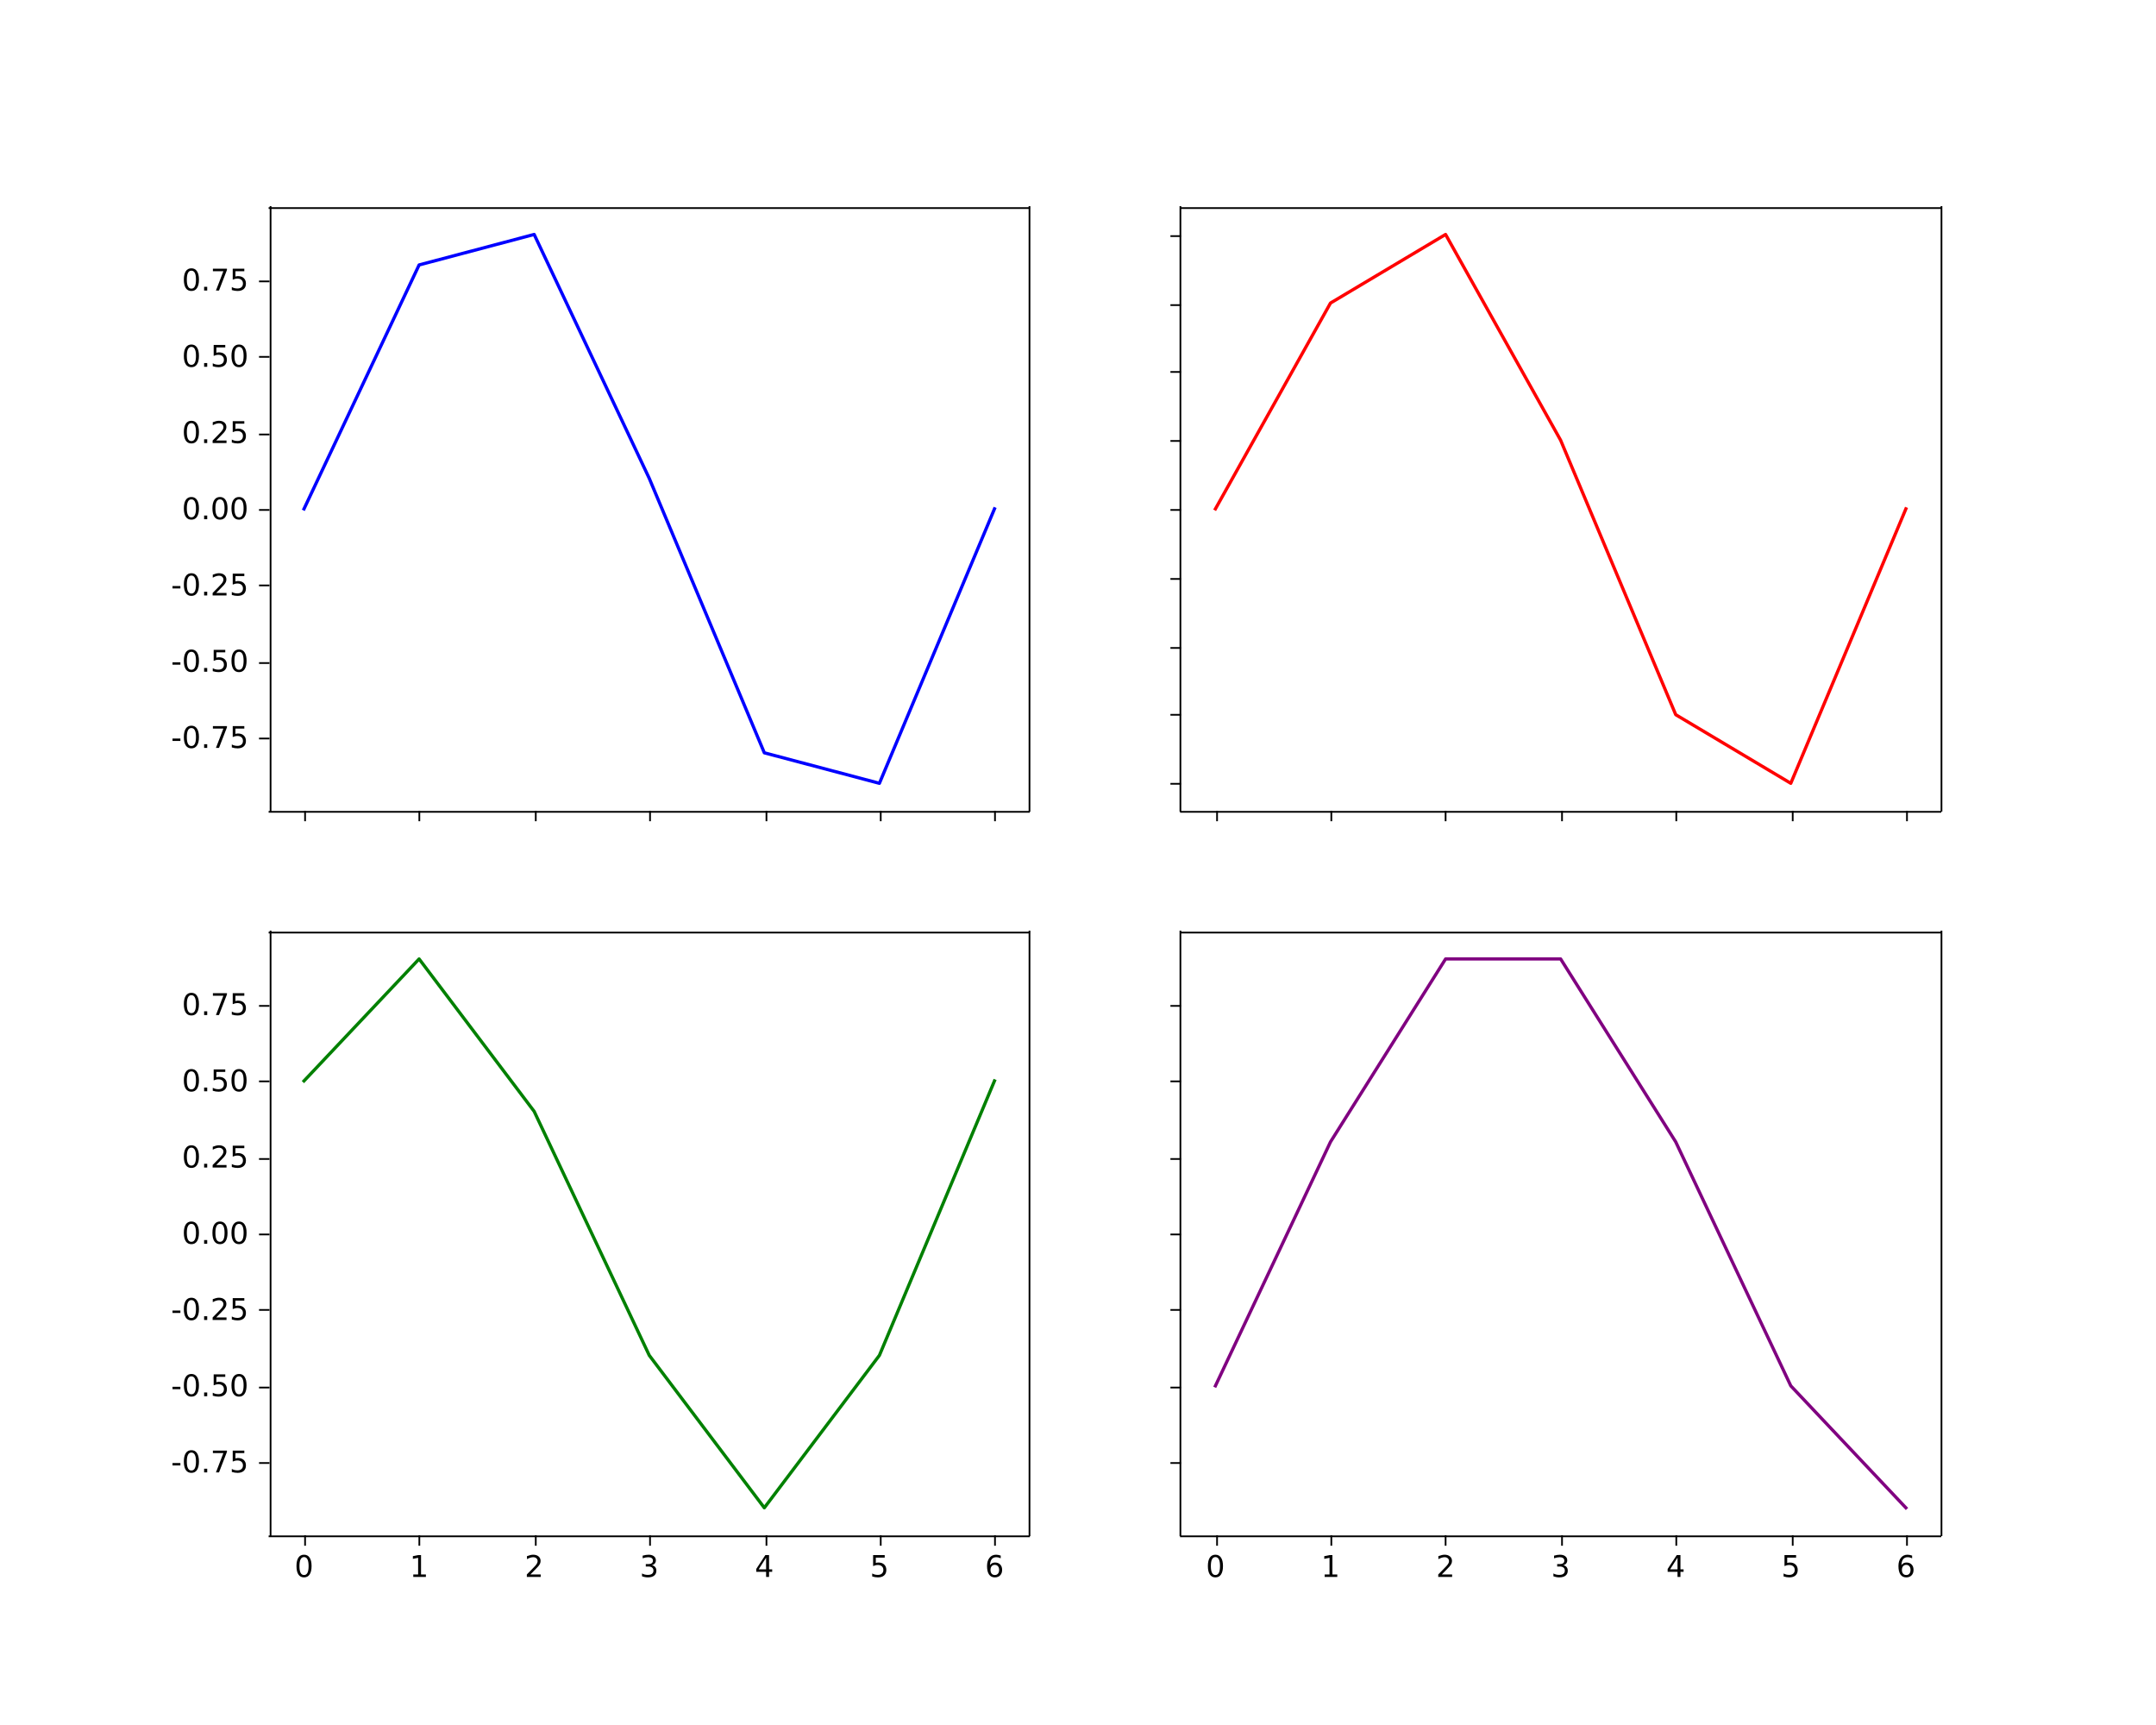
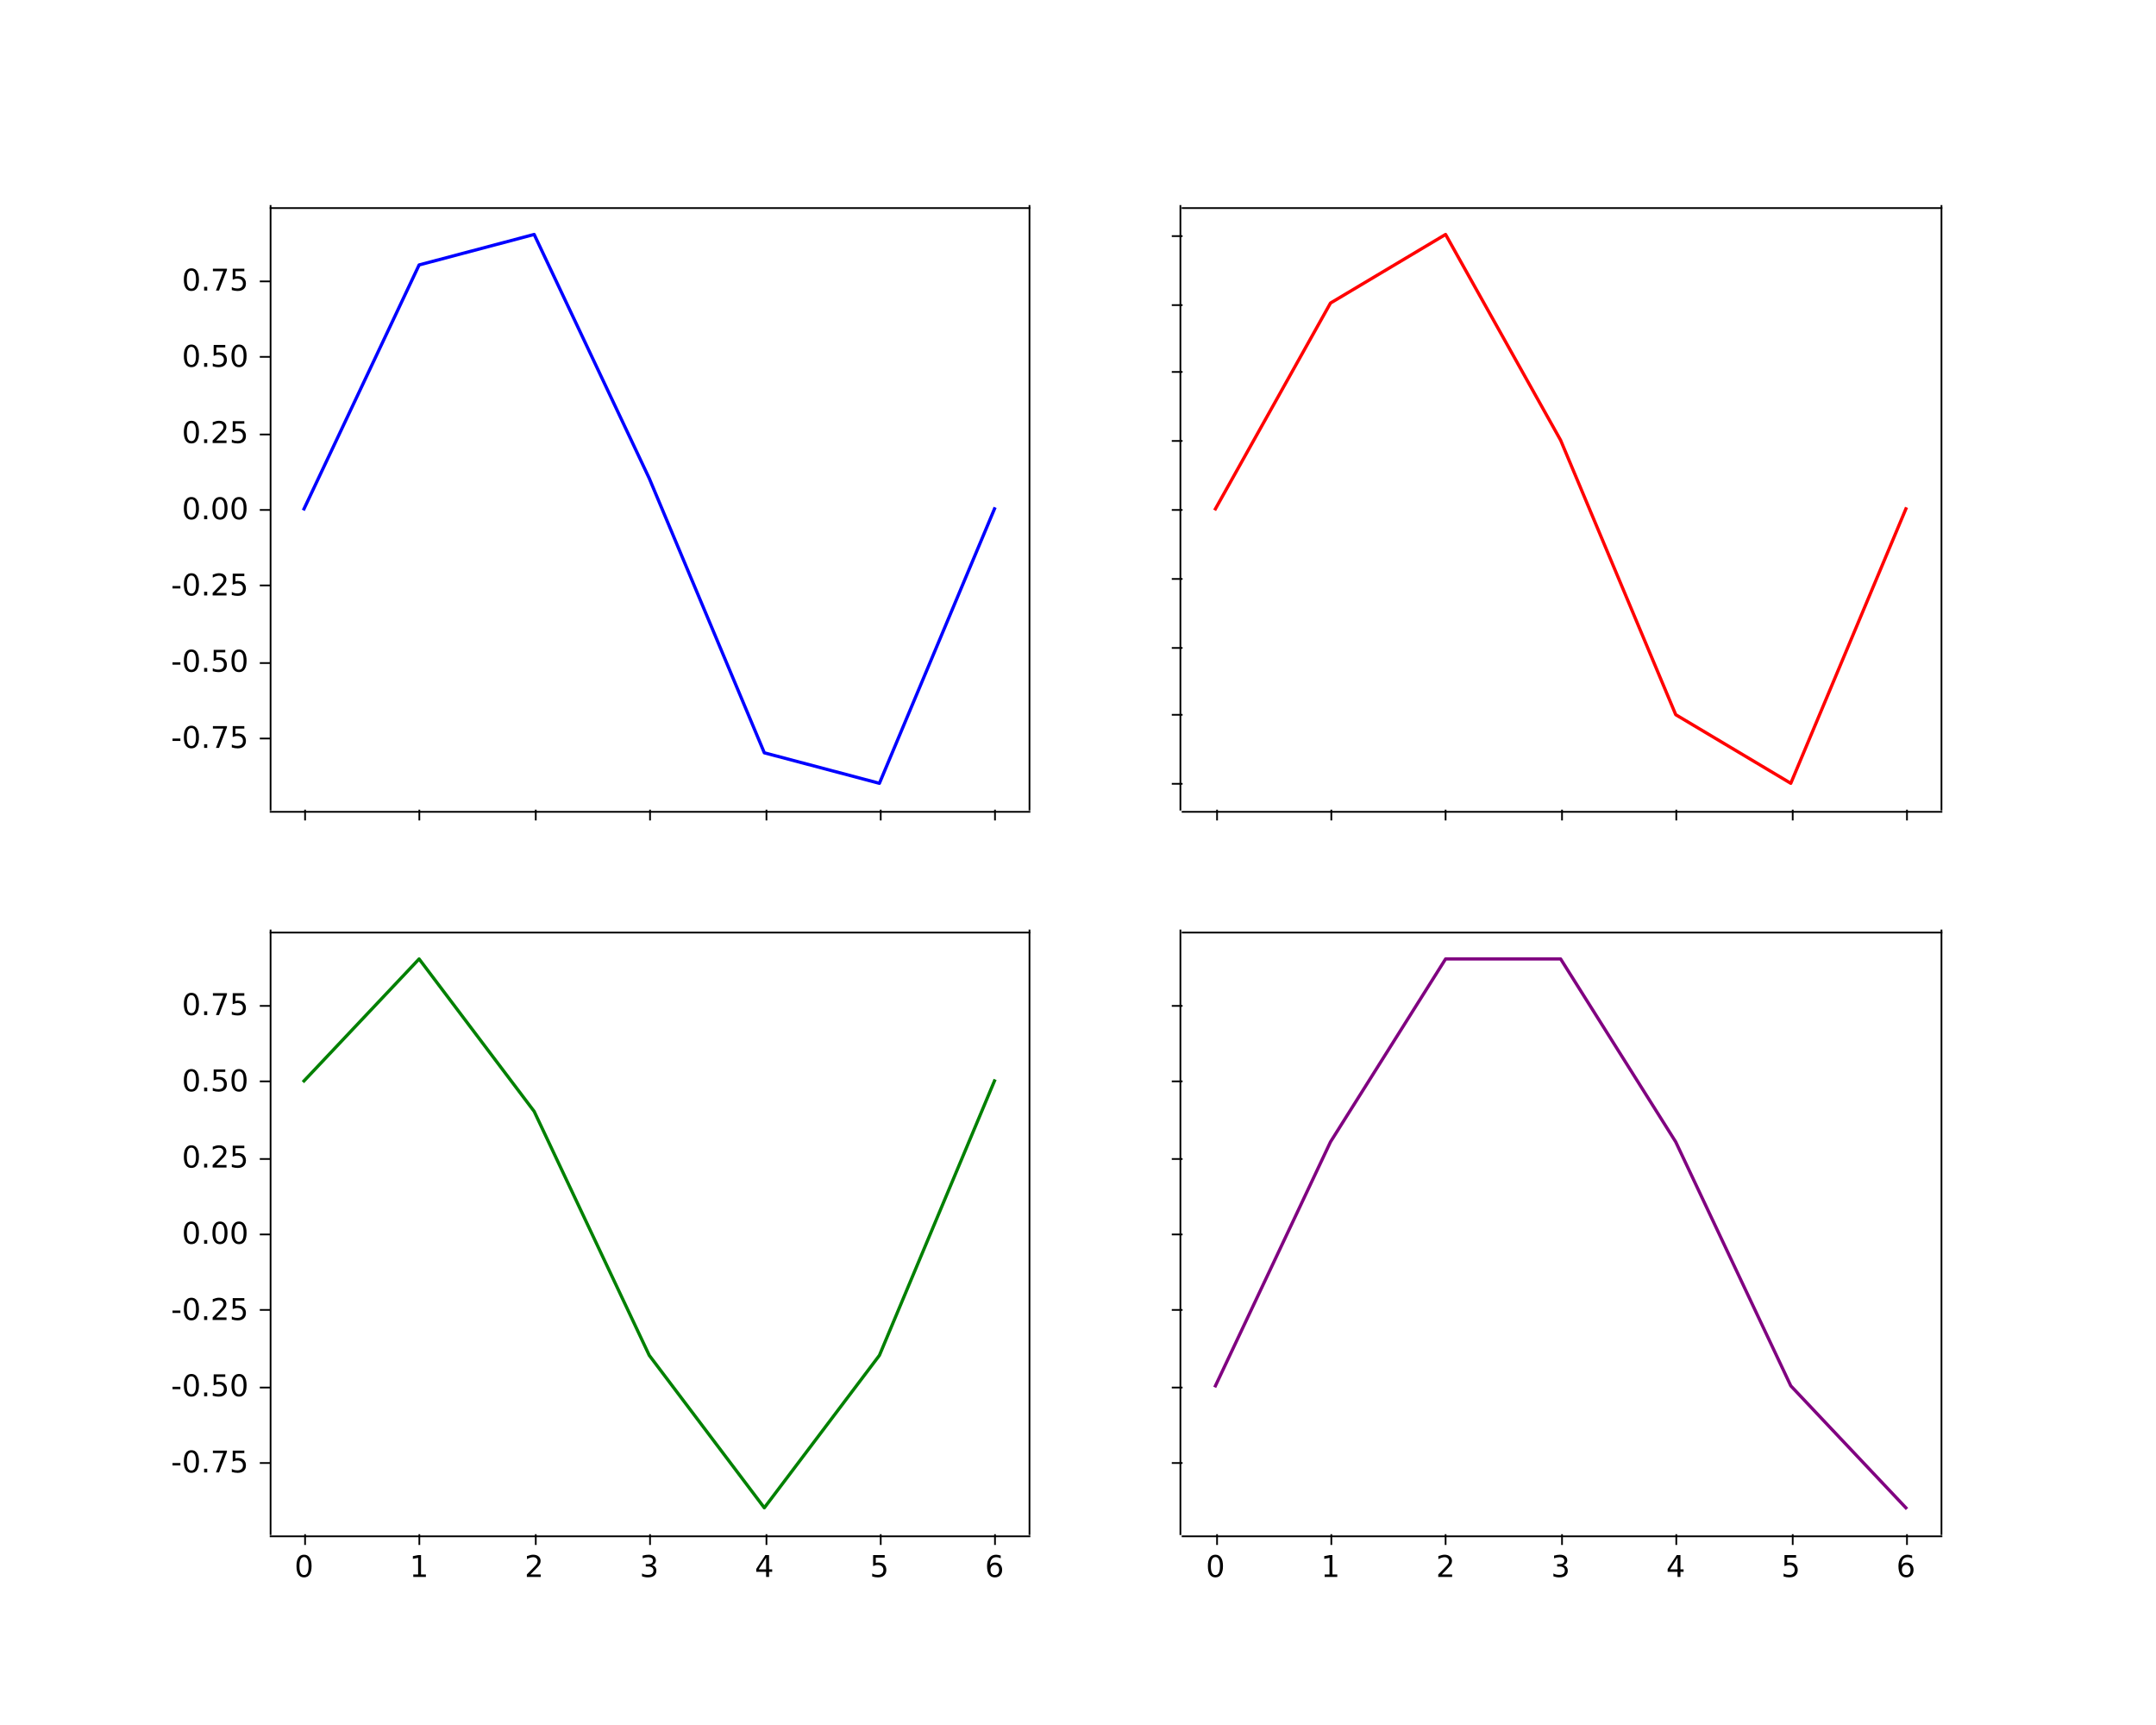
<svg xmlns="http://www.w3.org/2000/svg" width="1000" height="800" viewBox="0 0 1000 800">
  <defs>
</defs>
  <g transform="translate(0,800) scale(1,-1)">
    <rect width="1000" height="800" fill="white" />
    <path d="M 0.00 0.00 L 1000.00 0.00 L 1000.00 800.00 L 0.00 800.00 L 0.00 0.00 Z " fill="#FFFFFF" fill-opacity="1.00" stroke="#000000" stroke-opacity="1.00" stroke-width="0.00" stroke-linecap="butt" stroke-linejoin="miter" />
    <path d="M 547.73 88.00 L 900.00 88.00 L 900.00 368.00 L 547.73 368.00 L 547.73 88.00 Z " fill="#FFFFFF" fill-opacity="1.00" stroke="none" stroke-opacity="0.00" stroke-width="0.00" stroke-linecap="butt" stroke-linejoin="miter" />
    <path d="M 563.74 157.29 L 617.11 270.42 L 670.49 355.27 L 723.86 355.27 L 777.24 270.42 L 830.61 157.29 L 883.99 100.73 " fill="none" fill-opacity="0.00" stroke="#800080" stroke-opacity="1.00" stroke-width="1.50" stroke-linecap="square" stroke-linejoin="round" />
-     <path d="M 564.50 88.00 L 564.50 83.14 " fill="none" fill-opacity="0.00" stroke="#000000" stroke-opacity="1.00" stroke-width="0.80" stroke-linecap="butt" stroke-linejoin="miter" />
+     <path d="M 564.50 88.50 L 564.50 83.50 " fill="none" fill-opacity="0.00" stroke="#000000" stroke-opacity="1.00" stroke-width="0.80" stroke-linecap="butt" stroke-linejoin="miter" />
    <text font-family="DejaVu Sans" font-size="13.89" fill="#000000" fill-opacity="1.00" text-anchor="middle" dominant-baseline="text-before-edge" transform="translate(563.74,78.28) scale(1,-1)">0</text>
-     <path d="M 617.50 88.00 L 617.50 83.14 " fill="none" fill-opacity="0.00" stroke="#000000" stroke-opacity="1.00" stroke-width="0.80" stroke-linecap="butt" stroke-linejoin="miter" />
+     <path d="M 617.50 88.50 L 617.50 83.50 " fill="none" fill-opacity="0.00" stroke="#000000" stroke-opacity="1.00" stroke-width="0.80" stroke-linecap="butt" stroke-linejoin="miter" />
    <text font-family="DejaVu Sans" font-size="13.89" fill="#000000" fill-opacity="1.00" text-anchor="middle" dominant-baseline="text-before-edge" transform="translate(617.11,78.28) scale(1,-1)">1</text>
-     <path d="M 670.50 88.00 L 670.50 83.14 " fill="none" fill-opacity="0.00" stroke="#000000" stroke-opacity="1.00" stroke-width="0.80" stroke-linecap="butt" stroke-linejoin="miter" />
+     <path d="M 670.50 88.50 L 670.50 83.50 " fill="none" fill-opacity="0.00" stroke="#000000" stroke-opacity="1.00" stroke-width="0.80" stroke-linecap="butt" stroke-linejoin="miter" />
    <text font-family="DejaVu Sans" font-size="13.89" fill="#000000" fill-opacity="1.00" text-anchor="middle" dominant-baseline="text-before-edge" transform="translate(670.49,78.28) scale(1,-1)">2</text>
-     <path d="M 724.50 88.00 L 724.50 83.14 " fill="none" fill-opacity="0.00" stroke="#000000" stroke-opacity="1.00" stroke-width="0.80" stroke-linecap="butt" stroke-linejoin="miter" />
+     <path d="M 724.50 88.50 L 724.50 83.50 " fill="none" fill-opacity="0.00" stroke="#000000" stroke-opacity="1.00" stroke-width="0.80" stroke-linecap="butt" stroke-linejoin="miter" />
    <text font-family="DejaVu Sans" font-size="13.89" fill="#000000" fill-opacity="1.00" text-anchor="middle" dominant-baseline="text-before-edge" transform="translate(723.86,78.28) scale(1,-1)">3</text>
-     <path d="M 777.50 88.00 L 777.50 83.14 " fill="none" fill-opacity="0.00" stroke="#000000" stroke-opacity="1.00" stroke-width="0.80" stroke-linecap="butt" stroke-linejoin="miter" />
+     <path d="M 777.50 88.50 L 777.50 83.50 " fill="none" fill-opacity="0.00" stroke="#000000" stroke-opacity="1.00" stroke-width="0.80" stroke-linecap="butt" stroke-linejoin="miter" />
    <text font-family="DejaVu Sans" font-size="13.89" fill="#000000" fill-opacity="1.00" text-anchor="middle" dominant-baseline="text-before-edge" transform="translate(777.24,78.28) scale(1,-1)">4</text>
-     <path d="M 831.50 88.00 L 831.50 83.14 " fill="none" fill-opacity="0.00" stroke="#000000" stroke-opacity="1.00" stroke-width="0.80" stroke-linecap="butt" stroke-linejoin="miter" />
+     <path d="M 831.50 88.50 L 831.50 83.50 " fill="none" fill-opacity="0.00" stroke="#000000" stroke-opacity="1.00" stroke-width="0.80" stroke-linecap="butt" stroke-linejoin="miter" />
    <text font-family="DejaVu Sans" font-size="13.89" fill="#000000" fill-opacity="1.00" text-anchor="middle" dominant-baseline="text-before-edge" transform="translate(830.61,78.28) scale(1,-1)">5</text>
-     <path d="M 884.50 88.00 L 884.50 83.14 " fill="none" fill-opacity="0.00" stroke="#000000" stroke-opacity="1.00" stroke-width="0.80" stroke-linecap="butt" stroke-linejoin="miter" />
+     <path d="M 884.50 88.50 L 884.50 83.50 " fill="none" fill-opacity="0.00" stroke="#000000" stroke-opacity="1.00" stroke-width="0.80" stroke-linecap="butt" stroke-linejoin="miter" />
    <text font-family="DejaVu Sans" font-size="13.89" fill="#000000" fill-opacity="1.00" text-anchor="middle" dominant-baseline="text-before-edge" transform="translate(883.99,78.28) scale(1,-1)">6</text>
-     <path d="M 547.73 121.50 L 542.87 121.50 " fill="none" fill-opacity="0.00" stroke="#000000" stroke-opacity="1.00" stroke-width="0.80" stroke-linecap="butt" stroke-linejoin="miter" />
-     <path d="M 547.73 156.50 L 542.87 156.50 " fill="none" fill-opacity="0.00" stroke="#000000" stroke-opacity="1.00" stroke-width="0.80" stroke-linecap="butt" stroke-linejoin="miter" />
-     <path d="M 547.73 192.50 L 542.87 192.50 " fill="none" fill-opacity="0.00" stroke="#000000" stroke-opacity="1.00" stroke-width="0.80" stroke-linecap="butt" stroke-linejoin="miter" />
-     <path d="M 547.73 227.50 L 542.87 227.50 " fill="none" fill-opacity="0.00" stroke="#000000" stroke-opacity="1.00" stroke-width="0.80" stroke-linecap="butt" stroke-linejoin="miter" />
-     <path d="M 547.73 262.50 L 542.87 262.50 " fill="none" fill-opacity="0.00" stroke="#000000" stroke-opacity="1.00" stroke-width="0.80" stroke-linecap="butt" stroke-linejoin="miter" />
-     <path d="M 547.73 298.50 L 542.87 298.50 " fill="none" fill-opacity="0.00" stroke="#000000" stroke-opacity="1.00" stroke-width="0.80" stroke-linecap="butt" stroke-linejoin="miter" />
-     <path d="M 547.73 333.50 L 542.87 333.50 " fill="none" fill-opacity="0.00" stroke="#000000" stroke-opacity="1.00" stroke-width="0.80" stroke-linecap="butt" stroke-linejoin="miter" />
-     <path d="M 547.50 88.00 L 547.50 368.00 " fill="none" fill-opacity="0.00" stroke="#000000" stroke-opacity="1.00" stroke-width="0.80" stroke-linecap="square" stroke-linejoin="miter" />
-     <path d="M 900.50 88.00 L 900.50 368.00 " fill="none" fill-opacity="0.00" stroke="#000000" stroke-opacity="1.00" stroke-width="0.80" stroke-linecap="square" stroke-linejoin="miter" />
-     <path d="M 547.73 87.50 L 900.00 87.50 " fill="none" fill-opacity="0.00" stroke="#000000" stroke-opacity="1.00" stroke-width="0.80" stroke-linecap="square" stroke-linejoin="miter" />
-     <path d="M 547.73 367.50 L 900.00 367.50 " fill="none" fill-opacity="0.00" stroke="#000000" stroke-opacity="1.00" stroke-width="0.80" stroke-linecap="square" stroke-linejoin="miter" />
+     <path d="M 548.50 121.50 L 543.50 121.50 " fill="none" fill-opacity="0.00" stroke="#000000" stroke-opacity="1.00" stroke-width="0.80" stroke-linecap="butt" stroke-linejoin="miter" />
+     <path d="M 548.50 156.50 L 543.50 156.50 " fill="none" fill-opacity="0.00" stroke="#000000" stroke-opacity="1.00" stroke-width="0.80" stroke-linecap="butt" stroke-linejoin="miter" />
+     <path d="M 548.50 192.50 L 543.50 192.50 " fill="none" fill-opacity="0.00" stroke="#000000" stroke-opacity="1.00" stroke-width="0.80" stroke-linecap="butt" stroke-linejoin="miter" />
+     <path d="M 548.50 227.50 L 543.50 227.50 " fill="none" fill-opacity="0.00" stroke="#000000" stroke-opacity="1.00" stroke-width="0.80" stroke-linecap="butt" stroke-linejoin="miter" />
+     <path d="M 548.50 262.50 L 543.50 262.50 " fill="none" fill-opacity="0.00" stroke="#000000" stroke-opacity="1.00" stroke-width="0.80" stroke-linecap="butt" stroke-linejoin="miter" />
+     <path d="M 548.50 298.50 L 543.50 298.50 " fill="none" fill-opacity="0.00" stroke="#000000" stroke-opacity="1.00" stroke-width="0.80" stroke-linecap="butt" stroke-linejoin="miter" />
+     <path d="M 548.50 333.50 L 543.50 333.50 " fill="none" fill-opacity="0.00" stroke="#000000" stroke-opacity="1.00" stroke-width="0.80" stroke-linecap="butt" stroke-linejoin="miter" />
+     <path d="M 547.50 88.50 L 547.50 368.50 " fill="none" fill-opacity="0.00" stroke="#000000" stroke-opacity="1.00" stroke-width="0.80" stroke-linecap="square" stroke-linejoin="miter" />
+     <path d="M 900.50 88.50 L 900.50 368.50 " fill="none" fill-opacity="0.00" stroke="#000000" stroke-opacity="1.00" stroke-width="0.80" stroke-linecap="square" stroke-linejoin="miter" />
+     <path d="M 548.50 87.50 L 900.50 87.50 " fill="none" fill-opacity="0.00" stroke="#000000" stroke-opacity="1.00" stroke-width="0.80" stroke-linecap="square" stroke-linejoin="miter" />
+     <path d="M 548.50 367.50 L 900.50 367.50 " fill="none" fill-opacity="0.00" stroke="#000000" stroke-opacity="1.00" stroke-width="0.80" stroke-linecap="square" stroke-linejoin="miter" />
    <path d="M 125.00 88.00 L 477.27 88.00 L 477.27 368.00 L 125.00 368.00 L 125.00 88.00 Z " fill="#FFFFFF" fill-opacity="1.00" stroke="none" stroke-opacity="0.00" stroke-width="0.00" stroke-linecap="butt" stroke-linejoin="miter" />
    <path d="M 141.01 298.71 L 194.39 355.27 L 247.76 284.57 L 301.14 171.43 L 354.51 100.73 L 407.89 171.43 L 461.26 298.71 " fill="none" fill-opacity="0.00" stroke="#008000" stroke-opacity="1.00" stroke-width="1.50" stroke-linecap="square" stroke-linejoin="round" />
-     <path d="M 141.50 88.00 L 141.50 83.14 " fill="none" fill-opacity="0.00" stroke="#000000" stroke-opacity="1.00" stroke-width="0.80" stroke-linecap="butt" stroke-linejoin="miter" />
+     <path d="M 141.50 88.50 L 141.50 83.50 " fill="none" fill-opacity="0.00" stroke="#000000" stroke-opacity="1.00" stroke-width="0.80" stroke-linecap="butt" stroke-linejoin="miter" />
    <text font-family="DejaVu Sans" font-size="13.89" fill="#000000" fill-opacity="1.00" text-anchor="middle" dominant-baseline="text-before-edge" transform="translate(141.01,78.28) scale(1,-1)">0</text>
-     <path d="M 194.50 88.00 L 194.50 83.14 " fill="none" fill-opacity="0.00" stroke="#000000" stroke-opacity="1.00" stroke-width="0.80" stroke-linecap="butt" stroke-linejoin="miter" />
+     <path d="M 194.50 88.50 L 194.50 83.50 " fill="none" fill-opacity="0.00" stroke="#000000" stroke-opacity="1.00" stroke-width="0.80" stroke-linecap="butt" stroke-linejoin="miter" />
    <text font-family="DejaVu Sans" font-size="13.89" fill="#000000" fill-opacity="1.00" text-anchor="middle" dominant-baseline="text-before-edge" transform="translate(194.39,78.28) scale(1,-1)">1</text>
-     <path d="M 248.50 88.00 L 248.50 83.14 " fill="none" fill-opacity="0.00" stroke="#000000" stroke-opacity="1.00" stroke-width="0.80" stroke-linecap="butt" stroke-linejoin="miter" />
+     <path d="M 248.50 88.50 L 248.50 83.50 " fill="none" fill-opacity="0.00" stroke="#000000" stroke-opacity="1.00" stroke-width="0.80" stroke-linecap="butt" stroke-linejoin="miter" />
    <text font-family="DejaVu Sans" font-size="13.89" fill="#000000" fill-opacity="1.00" text-anchor="middle" dominant-baseline="text-before-edge" transform="translate(247.76,78.28) scale(1,-1)">2</text>
-     <path d="M 301.50 88.00 L 301.50 83.14 " fill="none" fill-opacity="0.00" stroke="#000000" stroke-opacity="1.00" stroke-width="0.80" stroke-linecap="butt" stroke-linejoin="miter" />
+     <path d="M 301.50 88.50 L 301.50 83.50 " fill="none" fill-opacity="0.00" stroke="#000000" stroke-opacity="1.00" stroke-width="0.80" stroke-linecap="butt" stroke-linejoin="miter" />
    <text font-family="DejaVu Sans" font-size="13.89" fill="#000000" fill-opacity="1.00" text-anchor="middle" dominant-baseline="text-before-edge" transform="translate(301.14,78.28) scale(1,-1)">3</text>
-     <path d="M 355.50 88.00 L 355.50 83.14 " fill="none" fill-opacity="0.00" stroke="#000000" stroke-opacity="1.00" stroke-width="0.80" stroke-linecap="butt" stroke-linejoin="miter" />
+     <path d="M 355.50 88.50 L 355.50 83.50 " fill="none" fill-opacity="0.00" stroke="#000000" stroke-opacity="1.00" stroke-width="0.80" stroke-linecap="butt" stroke-linejoin="miter" />
    <text font-family="DejaVu Sans" font-size="13.89" fill="#000000" fill-opacity="1.00" text-anchor="middle" dominant-baseline="text-before-edge" transform="translate(354.51,78.28) scale(1,-1)">4</text>
-     <path d="M 408.50 88.00 L 408.50 83.14 " fill="none" fill-opacity="0.00" stroke="#000000" stroke-opacity="1.00" stroke-width="0.80" stroke-linecap="butt" stroke-linejoin="miter" />
+     <path d="M 408.50 88.50 L 408.50 83.50 " fill="none" fill-opacity="0.00" stroke="#000000" stroke-opacity="1.00" stroke-width="0.80" stroke-linecap="butt" stroke-linejoin="miter" />
    <text font-family="DejaVu Sans" font-size="13.89" fill="#000000" fill-opacity="1.00" text-anchor="middle" dominant-baseline="text-before-edge" transform="translate(407.89,78.28) scale(1,-1)">5</text>
-     <path d="M 461.50 88.00 L 461.50 83.14 " fill="none" fill-opacity="0.00" stroke="#000000" stroke-opacity="1.00" stroke-width="0.80" stroke-linecap="butt" stroke-linejoin="miter" />
+     <path d="M 461.50 88.50 L 461.50 83.50 " fill="none" fill-opacity="0.00" stroke="#000000" stroke-opacity="1.00" stroke-width="0.80" stroke-linecap="butt" stroke-linejoin="miter" />
    <text font-family="DejaVu Sans" font-size="13.89" fill="#000000" fill-opacity="1.00" text-anchor="middle" dominant-baseline="text-before-edge" transform="translate(461.26,78.28) scale(1,-1)">6</text>
-     <path d="M 125.00 121.50 L 120.14 121.50 " fill="none" fill-opacity="0.00" stroke="#000000" stroke-opacity="1.00" stroke-width="0.80" stroke-linecap="butt" stroke-linejoin="miter" />
+     <path d="M 125.50 121.50 L 120.50 121.50 " fill="none" fill-opacity="0.00" stroke="#000000" stroke-opacity="1.00" stroke-width="0.80" stroke-linecap="butt" stroke-linejoin="miter" />
    <text font-family="DejaVu Sans" font-size="13.89" fill="#000000" fill-opacity="1.00" text-anchor="end" dominant-baseline="central" transform="translate(115.28,121.94) scale(1,-1)">-0.75</text>
-     <path d="M 125.00 156.50 L 120.14 156.50 " fill="none" fill-opacity="0.00" stroke="#000000" stroke-opacity="1.00" stroke-width="0.80" stroke-linecap="butt" stroke-linejoin="miter" />
+     <path d="M 125.50 156.50 L 120.50 156.50 " fill="none" fill-opacity="0.00" stroke="#000000" stroke-opacity="1.00" stroke-width="0.80" stroke-linecap="butt" stroke-linejoin="miter" />
    <text font-family="DejaVu Sans" font-size="13.89" fill="#000000" fill-opacity="1.00" text-anchor="end" dominant-baseline="central" transform="translate(115.28,157.29) scale(1,-1)">-0.50</text>
-     <path d="M 125.00 192.50 L 120.14 192.50 " fill="none" fill-opacity="0.00" stroke="#000000" stroke-opacity="1.00" stroke-width="0.80" stroke-linecap="butt" stroke-linejoin="miter" />
+     <path d="M 125.50 192.50 L 120.50 192.50 " fill="none" fill-opacity="0.00" stroke="#000000" stroke-opacity="1.00" stroke-width="0.80" stroke-linecap="butt" stroke-linejoin="miter" />
    <text font-family="DejaVu Sans" font-size="13.89" fill="#000000" fill-opacity="1.00" text-anchor="end" dominant-baseline="central" transform="translate(115.28,192.65) scale(1,-1)">-0.25</text>
-     <path d="M 125.00 227.50 L 120.14 227.50 " fill="none" fill-opacity="0.00" stroke="#000000" stroke-opacity="1.00" stroke-width="0.80" stroke-linecap="butt" stroke-linejoin="miter" />
+     <path d="M 125.50 227.50 L 120.50 227.50 " fill="none" fill-opacity="0.00" stroke="#000000" stroke-opacity="1.00" stroke-width="0.80" stroke-linecap="butt" stroke-linejoin="miter" />
    <text font-family="DejaVu Sans" font-size="13.89" fill="#000000" fill-opacity="1.00" text-anchor="end" dominant-baseline="central" transform="translate(115.28,228.00) scale(1,-1)">0.00</text>
-     <path d="M 125.00 262.50 L 120.14 262.50 " fill="none" fill-opacity="0.00" stroke="#000000" stroke-opacity="1.00" stroke-width="0.80" stroke-linecap="butt" stroke-linejoin="miter" />
+     <path d="M 125.50 262.50 L 120.50 262.50 " fill="none" fill-opacity="0.00" stroke="#000000" stroke-opacity="1.00" stroke-width="0.80" stroke-linecap="butt" stroke-linejoin="miter" />
    <text font-family="DejaVu Sans" font-size="13.89" fill="#000000" fill-opacity="1.00" text-anchor="end" dominant-baseline="central" transform="translate(115.28,263.35) scale(1,-1)">0.25</text>
-     <path d="M 125.00 298.50 L 120.14 298.50 " fill="none" fill-opacity="0.00" stroke="#000000" stroke-opacity="1.00" stroke-width="0.80" stroke-linecap="butt" stroke-linejoin="miter" />
+     <path d="M 125.50 298.50 L 120.50 298.50 " fill="none" fill-opacity="0.00" stroke="#000000" stroke-opacity="1.00" stroke-width="0.80" stroke-linecap="butt" stroke-linejoin="miter" />
    <text font-family="DejaVu Sans" font-size="13.89" fill="#000000" fill-opacity="1.00" text-anchor="end" dominant-baseline="central" transform="translate(115.28,298.71) scale(1,-1)">0.50</text>
-     <path d="M 125.00 333.50 L 120.14 333.50 " fill="none" fill-opacity="0.00" stroke="#000000" stroke-opacity="1.00" stroke-width="0.80" stroke-linecap="butt" stroke-linejoin="miter" />
+     <path d="M 125.50 333.50 L 120.50 333.50 " fill="none" fill-opacity="0.00" stroke="#000000" stroke-opacity="1.00" stroke-width="0.80" stroke-linecap="butt" stroke-linejoin="miter" />
    <text font-family="DejaVu Sans" font-size="13.89" fill="#000000" fill-opacity="1.00" text-anchor="end" dominant-baseline="central" transform="translate(115.28,334.06) scale(1,-1)">0.75</text>
-     <path d="M 125.50 88.00 L 125.50 368.00 " fill="none" fill-opacity="0.00" stroke="#000000" stroke-opacity="1.00" stroke-width="0.80" stroke-linecap="square" stroke-linejoin="miter" />
-     <path d="M 477.50 88.00 L 477.50 368.00 " fill="none" fill-opacity="0.00" stroke="#000000" stroke-opacity="1.00" stroke-width="0.80" stroke-linecap="square" stroke-linejoin="miter" />
-     <path d="M 125.00 87.50 L 477.27 87.50 " fill="none" fill-opacity="0.00" stroke="#000000" stroke-opacity="1.00" stroke-width="0.80" stroke-linecap="square" stroke-linejoin="miter" />
-     <path d="M 125.00 367.50 L 477.27 367.50 " fill="none" fill-opacity="0.00" stroke="#000000" stroke-opacity="1.00" stroke-width="0.80" stroke-linecap="square" stroke-linejoin="miter" />
+     <path d="M 125.50 88.50 L 125.50 368.50 " fill="none" fill-opacity="0.00" stroke="#000000" stroke-opacity="1.00" stroke-width="0.80" stroke-linecap="square" stroke-linejoin="miter" />
+     <path d="M 477.50 88.50 L 477.50 368.50 " fill="none" fill-opacity="0.00" stroke="#000000" stroke-opacity="1.00" stroke-width="0.80" stroke-linecap="square" stroke-linejoin="miter" />
+     <path d="M 125.50 87.50 L 477.50 87.50 " fill="none" fill-opacity="0.00" stroke="#000000" stroke-opacity="1.00" stroke-width="0.80" stroke-linecap="square" stroke-linejoin="miter" />
+     <path d="M 125.50 367.50 L 477.50 367.50 " fill="none" fill-opacity="0.00" stroke="#000000" stroke-opacity="1.00" stroke-width="0.80" stroke-linecap="square" stroke-linejoin="miter" />
    <path d="M 547.73 424.00 L 900.00 424.00 L 900.00 704.00 L 547.73 704.00 L 547.73 424.00 Z " fill="#FFFFFF" fill-opacity="1.00" stroke="none" stroke-opacity="0.00" stroke-width="0.00" stroke-linecap="butt" stroke-linejoin="miter" />
    <path d="M 563.74 564.00 L 617.11 659.45 L 670.49 691.27 L 723.86 595.82 L 777.24 468.55 L 830.61 436.73 L 883.99 564.00 " fill="none" fill-opacity="0.00" stroke="#FF0000" stroke-opacity="1.00" stroke-width="1.50" stroke-linecap="square" stroke-linejoin="round" />
-     <path d="M 564.50 424.00 L 564.50 419.14 " fill="none" fill-opacity="0.00" stroke="#000000" stroke-opacity="1.00" stroke-width="0.80" stroke-linecap="butt" stroke-linejoin="miter" />
-     <path d="M 617.50 424.00 L 617.50 419.14 " fill="none" fill-opacity="0.00" stroke="#000000" stroke-opacity="1.00" stroke-width="0.80" stroke-linecap="butt" stroke-linejoin="miter" />
-     <path d="M 670.50 424.00 L 670.50 419.14 " fill="none" fill-opacity="0.00" stroke="#000000" stroke-opacity="1.00" stroke-width="0.80" stroke-linecap="butt" stroke-linejoin="miter" />
-     <path d="M 724.50 424.00 L 724.50 419.14 " fill="none" fill-opacity="0.00" stroke="#000000" stroke-opacity="1.00" stroke-width="0.80" stroke-linecap="butt" stroke-linejoin="miter" />
-     <path d="M 777.50 424.00 L 777.50 419.14 " fill="none" fill-opacity="0.00" stroke="#000000" stroke-opacity="1.00" stroke-width="0.80" stroke-linecap="butt" stroke-linejoin="miter" />
-     <path d="M 831.50 424.00 L 831.50 419.14 " fill="none" fill-opacity="0.00" stroke="#000000" stroke-opacity="1.00" stroke-width="0.80" stroke-linecap="butt" stroke-linejoin="miter" />
-     <path d="M 884.50 424.00 L 884.50 419.14 " fill="none" fill-opacity="0.00" stroke="#000000" stroke-opacity="1.00" stroke-width="0.80" stroke-linecap="butt" stroke-linejoin="miter" />
-     <path d="M 547.73 436.50 L 542.87 436.50 " fill="none" fill-opacity="0.00" stroke="#000000" stroke-opacity="1.00" stroke-width="0.80" stroke-linecap="butt" stroke-linejoin="miter" />
-     <path d="M 547.73 468.50 L 542.87 468.50 " fill="none" fill-opacity="0.00" stroke="#000000" stroke-opacity="1.00" stroke-width="0.80" stroke-linecap="butt" stroke-linejoin="miter" />
-     <path d="M 547.73 499.50 L 542.87 499.50 " fill="none" fill-opacity="0.00" stroke="#000000" stroke-opacity="1.00" stroke-width="0.80" stroke-linecap="butt" stroke-linejoin="miter" />
-     <path d="M 547.73 531.50 L 542.87 531.50 " fill="none" fill-opacity="0.00" stroke="#000000" stroke-opacity="1.00" stroke-width="0.80" stroke-linecap="butt" stroke-linejoin="miter" />
-     <path d="M 547.73 563.50 L 542.87 563.50 " fill="none" fill-opacity="0.00" stroke="#000000" stroke-opacity="1.00" stroke-width="0.80" stroke-linecap="butt" stroke-linejoin="miter" />
-     <path d="M 547.73 595.50 L 542.87 595.50 " fill="none" fill-opacity="0.00" stroke="#000000" stroke-opacity="1.00" stroke-width="0.80" stroke-linecap="butt" stroke-linejoin="miter" />
-     <path d="M 547.73 627.50 L 542.87 627.50 " fill="none" fill-opacity="0.00" stroke="#000000" stroke-opacity="1.00" stroke-width="0.80" stroke-linecap="butt" stroke-linejoin="miter" />
-     <path d="M 547.73 658.50 L 542.87 658.50 " fill="none" fill-opacity="0.00" stroke="#000000" stroke-opacity="1.00" stroke-width="0.80" stroke-linecap="butt" stroke-linejoin="miter" />
-     <path d="M 547.73 690.50 L 542.87 690.50 " fill="none" fill-opacity="0.00" stroke="#000000" stroke-opacity="1.00" stroke-width="0.80" stroke-linecap="butt" stroke-linejoin="miter" />
-     <path d="M 547.50 424.00 L 547.50 704.00 " fill="none" fill-opacity="0.00" stroke="#000000" stroke-opacity="1.00" stroke-width="0.80" stroke-linecap="square" stroke-linejoin="miter" />
-     <path d="M 900.50 424.00 L 900.50 704.00 " fill="none" fill-opacity="0.00" stroke="#000000" stroke-opacity="1.00" stroke-width="0.80" stroke-linecap="square" stroke-linejoin="miter" />
-     <path d="M 547.73 423.50 L 900.00 423.50 " fill="none" fill-opacity="0.00" stroke="#000000" stroke-opacity="1.00" stroke-width="0.80" stroke-linecap="square" stroke-linejoin="miter" />
-     <path d="M 547.73 703.50 L 900.00 703.50 " fill="none" fill-opacity="0.00" stroke="#000000" stroke-opacity="1.00" stroke-width="0.80" stroke-linecap="square" stroke-linejoin="miter" />
+     <path d="M 564.50 424.50 L 564.50 419.50 " fill="none" fill-opacity="0.00" stroke="#000000" stroke-opacity="1.00" stroke-width="0.80" stroke-linecap="butt" stroke-linejoin="miter" />
+     <path d="M 617.50 424.50 L 617.50 419.50 " fill="none" fill-opacity="0.00" stroke="#000000" stroke-opacity="1.00" stroke-width="0.80" stroke-linecap="butt" stroke-linejoin="miter" />
+     <path d="M 670.50 424.50 L 670.50 419.50 " fill="none" fill-opacity="0.00" stroke="#000000" stroke-opacity="1.00" stroke-width="0.80" stroke-linecap="butt" stroke-linejoin="miter" />
+     <path d="M 724.50 424.50 L 724.50 419.50 " fill="none" fill-opacity="0.00" stroke="#000000" stroke-opacity="1.00" stroke-width="0.80" stroke-linecap="butt" stroke-linejoin="miter" />
+     <path d="M 777.50 424.50 L 777.50 419.50 " fill="none" fill-opacity="0.00" stroke="#000000" stroke-opacity="1.00" stroke-width="0.80" stroke-linecap="butt" stroke-linejoin="miter" />
+     <path d="M 831.50 424.50 L 831.50 419.50 " fill="none" fill-opacity="0.00" stroke="#000000" stroke-opacity="1.00" stroke-width="0.80" stroke-linecap="butt" stroke-linejoin="miter" />
+     <path d="M 884.50 424.50 L 884.50 419.50 " fill="none" fill-opacity="0.00" stroke="#000000" stroke-opacity="1.00" stroke-width="0.80" stroke-linecap="butt" stroke-linejoin="miter" />
+     <path d="M 548.50 436.50 L 543.50 436.50 " fill="none" fill-opacity="0.00" stroke="#000000" stroke-opacity="1.00" stroke-width="0.80" stroke-linecap="butt" stroke-linejoin="miter" />
+     <path d="M 548.50 468.50 L 543.50 468.50 " fill="none" fill-opacity="0.00" stroke="#000000" stroke-opacity="1.00" stroke-width="0.80" stroke-linecap="butt" stroke-linejoin="miter" />
+     <path d="M 548.50 499.50 L 543.50 499.50 " fill="none" fill-opacity="0.00" stroke="#000000" stroke-opacity="1.00" stroke-width="0.80" stroke-linecap="butt" stroke-linejoin="miter" />
+     <path d="M 548.50 531.50 L 543.50 531.50 " fill="none" fill-opacity="0.00" stroke="#000000" stroke-opacity="1.00" stroke-width="0.80" stroke-linecap="butt" stroke-linejoin="miter" />
+     <path d="M 548.50 563.50 L 543.50 563.50 " fill="none" fill-opacity="0.00" stroke="#000000" stroke-opacity="1.00" stroke-width="0.80" stroke-linecap="butt" stroke-linejoin="miter" />
+     <path d="M 548.50 595.50 L 543.50 595.50 " fill="none" fill-opacity="0.00" stroke="#000000" stroke-opacity="1.00" stroke-width="0.80" stroke-linecap="butt" stroke-linejoin="miter" />
+     <path d="M 548.50 627.50 L 543.50 627.50 " fill="none" fill-opacity="0.00" stroke="#000000" stroke-opacity="1.00" stroke-width="0.80" stroke-linecap="butt" stroke-linejoin="miter" />
+     <path d="M 548.50 658.50 L 543.50 658.50 " fill="none" fill-opacity="0.00" stroke="#000000" stroke-opacity="1.00" stroke-width="0.80" stroke-linecap="butt" stroke-linejoin="miter" />
+     <path d="M 548.50 690.50 L 543.50 690.50 " fill="none" fill-opacity="0.00" stroke="#000000" stroke-opacity="1.00" stroke-width="0.80" stroke-linecap="butt" stroke-linejoin="miter" />
+     <path d="M 547.50 424.50 L 547.50 704.50 " fill="none" fill-opacity="0.00" stroke="#000000" stroke-opacity="1.00" stroke-width="0.80" stroke-linecap="square" stroke-linejoin="miter" />
+     <path d="M 900.50 424.50 L 900.50 704.50 " fill="none" fill-opacity="0.00" stroke="#000000" stroke-opacity="1.00" stroke-width="0.80" stroke-linecap="square" stroke-linejoin="miter" />
+     <path d="M 548.50 423.50 L 900.50 423.50 " fill="none" fill-opacity="0.00" stroke="#000000" stroke-opacity="1.00" stroke-width="0.80" stroke-linecap="square" stroke-linejoin="miter" />
+     <path d="M 548.50 703.50 L 900.50 703.50 " fill="none" fill-opacity="0.00" stroke="#000000" stroke-opacity="1.00" stroke-width="0.80" stroke-linecap="square" stroke-linejoin="miter" />
    <path d="M 125.00 424.00 L 477.27 424.00 L 477.27 704.00 L 125.00 704.00 L 125.00 424.00 Z " fill="#FFFFFF" fill-opacity="1.00" stroke="none" stroke-opacity="0.00" stroke-width="0.00" stroke-linecap="butt" stroke-linejoin="miter" />
    <path d="M 141.01 564.00 L 194.39 677.13 L 247.76 691.27 L 301.14 578.14 L 354.51 450.87 L 407.89 436.73 L 461.26 564.00 " fill="none" fill-opacity="0.00" stroke="#0000FF" stroke-opacity="1.00" stroke-width="1.50" stroke-linecap="square" stroke-linejoin="round" />
-     <path d="M 141.50 424.00 L 141.50 419.14 " fill="none" fill-opacity="0.00" stroke="#000000" stroke-opacity="1.00" stroke-width="0.80" stroke-linecap="butt" stroke-linejoin="miter" />
-     <path d="M 194.50 424.00 L 194.50 419.14 " fill="none" fill-opacity="0.00" stroke="#000000" stroke-opacity="1.00" stroke-width="0.80" stroke-linecap="butt" stroke-linejoin="miter" />
-     <path d="M 248.50 424.00 L 248.50 419.14 " fill="none" fill-opacity="0.00" stroke="#000000" stroke-opacity="1.00" stroke-width="0.80" stroke-linecap="butt" stroke-linejoin="miter" />
-     <path d="M 301.50 424.00 L 301.50 419.14 " fill="none" fill-opacity="0.00" stroke="#000000" stroke-opacity="1.00" stroke-width="0.80" stroke-linecap="butt" stroke-linejoin="miter" />
-     <path d="M 355.50 424.00 L 355.50 419.14 " fill="none" fill-opacity="0.00" stroke="#000000" stroke-opacity="1.00" stroke-width="0.80" stroke-linecap="butt" stroke-linejoin="miter" />
-     <path d="M 408.50 424.00 L 408.50 419.14 " fill="none" fill-opacity="0.00" stroke="#000000" stroke-opacity="1.00" stroke-width="0.80" stroke-linecap="butt" stroke-linejoin="miter" />
-     <path d="M 461.50 424.00 L 461.50 419.14 " fill="none" fill-opacity="0.00" stroke="#000000" stroke-opacity="1.00" stroke-width="0.80" stroke-linecap="butt" stroke-linejoin="miter" />
-     <path d="M 125.00 457.50 L 120.14 457.50 " fill="none" fill-opacity="0.00" stroke="#000000" stroke-opacity="1.00" stroke-width="0.80" stroke-linecap="butt" stroke-linejoin="miter" />
+     <path d="M 141.50 424.50 L 141.50 419.50 " fill="none" fill-opacity="0.00" stroke="#000000" stroke-opacity="1.00" stroke-width="0.80" stroke-linecap="butt" stroke-linejoin="miter" />
+     <path d="M 194.50 424.50 L 194.50 419.50 " fill="none" fill-opacity="0.00" stroke="#000000" stroke-opacity="1.00" stroke-width="0.80" stroke-linecap="butt" stroke-linejoin="miter" />
+     <path d="M 248.50 424.50 L 248.50 419.50 " fill="none" fill-opacity="0.00" stroke="#000000" stroke-opacity="1.00" stroke-width="0.80" stroke-linecap="butt" stroke-linejoin="miter" />
+     <path d="M 301.50 424.50 L 301.50 419.50 " fill="none" fill-opacity="0.00" stroke="#000000" stroke-opacity="1.00" stroke-width="0.80" stroke-linecap="butt" stroke-linejoin="miter" />
+     <path d="M 355.50 424.50 L 355.50 419.50 " fill="none" fill-opacity="0.00" stroke="#000000" stroke-opacity="1.00" stroke-width="0.80" stroke-linecap="butt" stroke-linejoin="miter" />
+     <path d="M 408.50 424.50 L 408.50 419.50 " fill="none" fill-opacity="0.00" stroke="#000000" stroke-opacity="1.00" stroke-width="0.80" stroke-linecap="butt" stroke-linejoin="miter" />
+     <path d="M 461.50 424.50 L 461.50 419.50 " fill="none" fill-opacity="0.00" stroke="#000000" stroke-opacity="1.00" stroke-width="0.80" stroke-linecap="butt" stroke-linejoin="miter" />
+     <path d="M 125.50 457.50 L 120.50 457.50 " fill="none" fill-opacity="0.00" stroke="#000000" stroke-opacity="1.00" stroke-width="0.80" stroke-linecap="butt" stroke-linejoin="miter" />
    <text font-family="DejaVu Sans" font-size="13.89" fill="#000000" fill-opacity="1.00" text-anchor="end" dominant-baseline="central" transform="translate(115.28,457.94) scale(1,-1)">-0.75</text>
-     <path d="M 125.00 492.50 L 120.14 492.50 " fill="none" fill-opacity="0.00" stroke="#000000" stroke-opacity="1.00" stroke-width="0.80" stroke-linecap="butt" stroke-linejoin="miter" />
+     <path d="M 125.50 492.50 L 120.50 492.50 " fill="none" fill-opacity="0.00" stroke="#000000" stroke-opacity="1.00" stroke-width="0.80" stroke-linecap="butt" stroke-linejoin="miter" />
    <text font-family="DejaVu Sans" font-size="13.89" fill="#000000" fill-opacity="1.00" text-anchor="end" dominant-baseline="central" transform="translate(115.28,493.29) scale(1,-1)">-0.50</text>
-     <path d="M 125.00 528.50 L 120.14 528.50 " fill="none" fill-opacity="0.00" stroke="#000000" stroke-opacity="1.00" stroke-width="0.80" stroke-linecap="butt" stroke-linejoin="miter" />
+     <path d="M 125.50 528.50 L 120.50 528.50 " fill="none" fill-opacity="0.00" stroke="#000000" stroke-opacity="1.00" stroke-width="0.80" stroke-linecap="butt" stroke-linejoin="miter" />
    <text font-family="DejaVu Sans" font-size="13.89" fill="#000000" fill-opacity="1.00" text-anchor="end" dominant-baseline="central" transform="translate(115.28,528.65) scale(1,-1)">-0.25</text>
-     <path d="M 125.00 563.50 L 120.14 563.50 " fill="none" fill-opacity="0.00" stroke="#000000" stroke-opacity="1.00" stroke-width="0.80" stroke-linecap="butt" stroke-linejoin="miter" />
+     <path d="M 125.50 563.50 L 120.50 563.50 " fill="none" fill-opacity="0.00" stroke="#000000" stroke-opacity="1.00" stroke-width="0.80" stroke-linecap="butt" stroke-linejoin="miter" />
    <text font-family="DejaVu Sans" font-size="13.89" fill="#000000" fill-opacity="1.00" text-anchor="end" dominant-baseline="central" transform="translate(115.28,564.00) scale(1,-1)">0.00</text>
-     <path d="M 125.00 598.50 L 120.14 598.50 " fill="none" fill-opacity="0.00" stroke="#000000" stroke-opacity="1.00" stroke-width="0.80" stroke-linecap="butt" stroke-linejoin="miter" />
+     <path d="M 125.50 598.50 L 120.50 598.50 " fill="none" fill-opacity="0.00" stroke="#000000" stroke-opacity="1.00" stroke-width="0.80" stroke-linecap="butt" stroke-linejoin="miter" />
    <text font-family="DejaVu Sans" font-size="13.89" fill="#000000" fill-opacity="1.00" text-anchor="end" dominant-baseline="central" transform="translate(115.28,599.35) scale(1,-1)">0.25</text>
-     <path d="M 125.00 634.50 L 120.14 634.50 " fill="none" fill-opacity="0.00" stroke="#000000" stroke-opacity="1.00" stroke-width="0.80" stroke-linecap="butt" stroke-linejoin="miter" />
+     <path d="M 125.50 634.50 L 120.50 634.50 " fill="none" fill-opacity="0.00" stroke="#000000" stroke-opacity="1.00" stroke-width="0.80" stroke-linecap="butt" stroke-linejoin="miter" />
    <text font-family="DejaVu Sans" font-size="13.89" fill="#000000" fill-opacity="1.00" text-anchor="end" dominant-baseline="central" transform="translate(115.28,634.71) scale(1,-1)">0.50</text>
-     <path d="M 125.00 669.50 L 120.14 669.50 " fill="none" fill-opacity="0.00" stroke="#000000" stroke-opacity="1.00" stroke-width="0.80" stroke-linecap="butt" stroke-linejoin="miter" />
+     <path d="M 125.50 669.50 L 120.50 669.50 " fill="none" fill-opacity="0.00" stroke="#000000" stroke-opacity="1.00" stroke-width="0.80" stroke-linecap="butt" stroke-linejoin="miter" />
    <text font-family="DejaVu Sans" font-size="13.89" fill="#000000" fill-opacity="1.00" text-anchor="end" dominant-baseline="central" transform="translate(115.28,670.06) scale(1,-1)">0.75</text>
-     <path d="M 125.50 424.00 L 125.50 704.00 " fill="none" fill-opacity="0.00" stroke="#000000" stroke-opacity="1.00" stroke-width="0.80" stroke-linecap="square" stroke-linejoin="miter" />
-     <path d="M 477.50 424.00 L 477.50 704.00 " fill="none" fill-opacity="0.00" stroke="#000000" stroke-opacity="1.00" stroke-width="0.80" stroke-linecap="square" stroke-linejoin="miter" />
-     <path d="M 125.00 423.50 L 477.27 423.50 " fill="none" fill-opacity="0.00" stroke="#000000" stroke-opacity="1.00" stroke-width="0.80" stroke-linecap="square" stroke-linejoin="miter" />
-     <path d="M 125.00 703.50 L 477.27 703.50 " fill="none" fill-opacity="0.00" stroke="#000000" stroke-opacity="1.00" stroke-width="0.80" stroke-linecap="square" stroke-linejoin="miter" />
+     <path d="M 125.50 424.50 L 125.50 704.50 " fill="none" fill-opacity="0.00" stroke="#000000" stroke-opacity="1.00" stroke-width="0.80" stroke-linecap="square" stroke-linejoin="miter" />
+     <path d="M 477.50 424.50 L 477.50 704.50 " fill="none" fill-opacity="0.00" stroke="#000000" stroke-opacity="1.00" stroke-width="0.80" stroke-linecap="square" stroke-linejoin="miter" />
+     <path d="M 125.50 423.50 L 477.50 423.50 " fill="none" fill-opacity="0.00" stroke="#000000" stroke-opacity="1.00" stroke-width="0.80" stroke-linecap="square" stroke-linejoin="miter" />
+     <path d="M 125.50 703.50 L 477.50 703.50 " fill="none" fill-opacity="0.00" stroke="#000000" stroke-opacity="1.00" stroke-width="0.80" stroke-linecap="square" stroke-linejoin="miter" />
  </g>
</svg>
